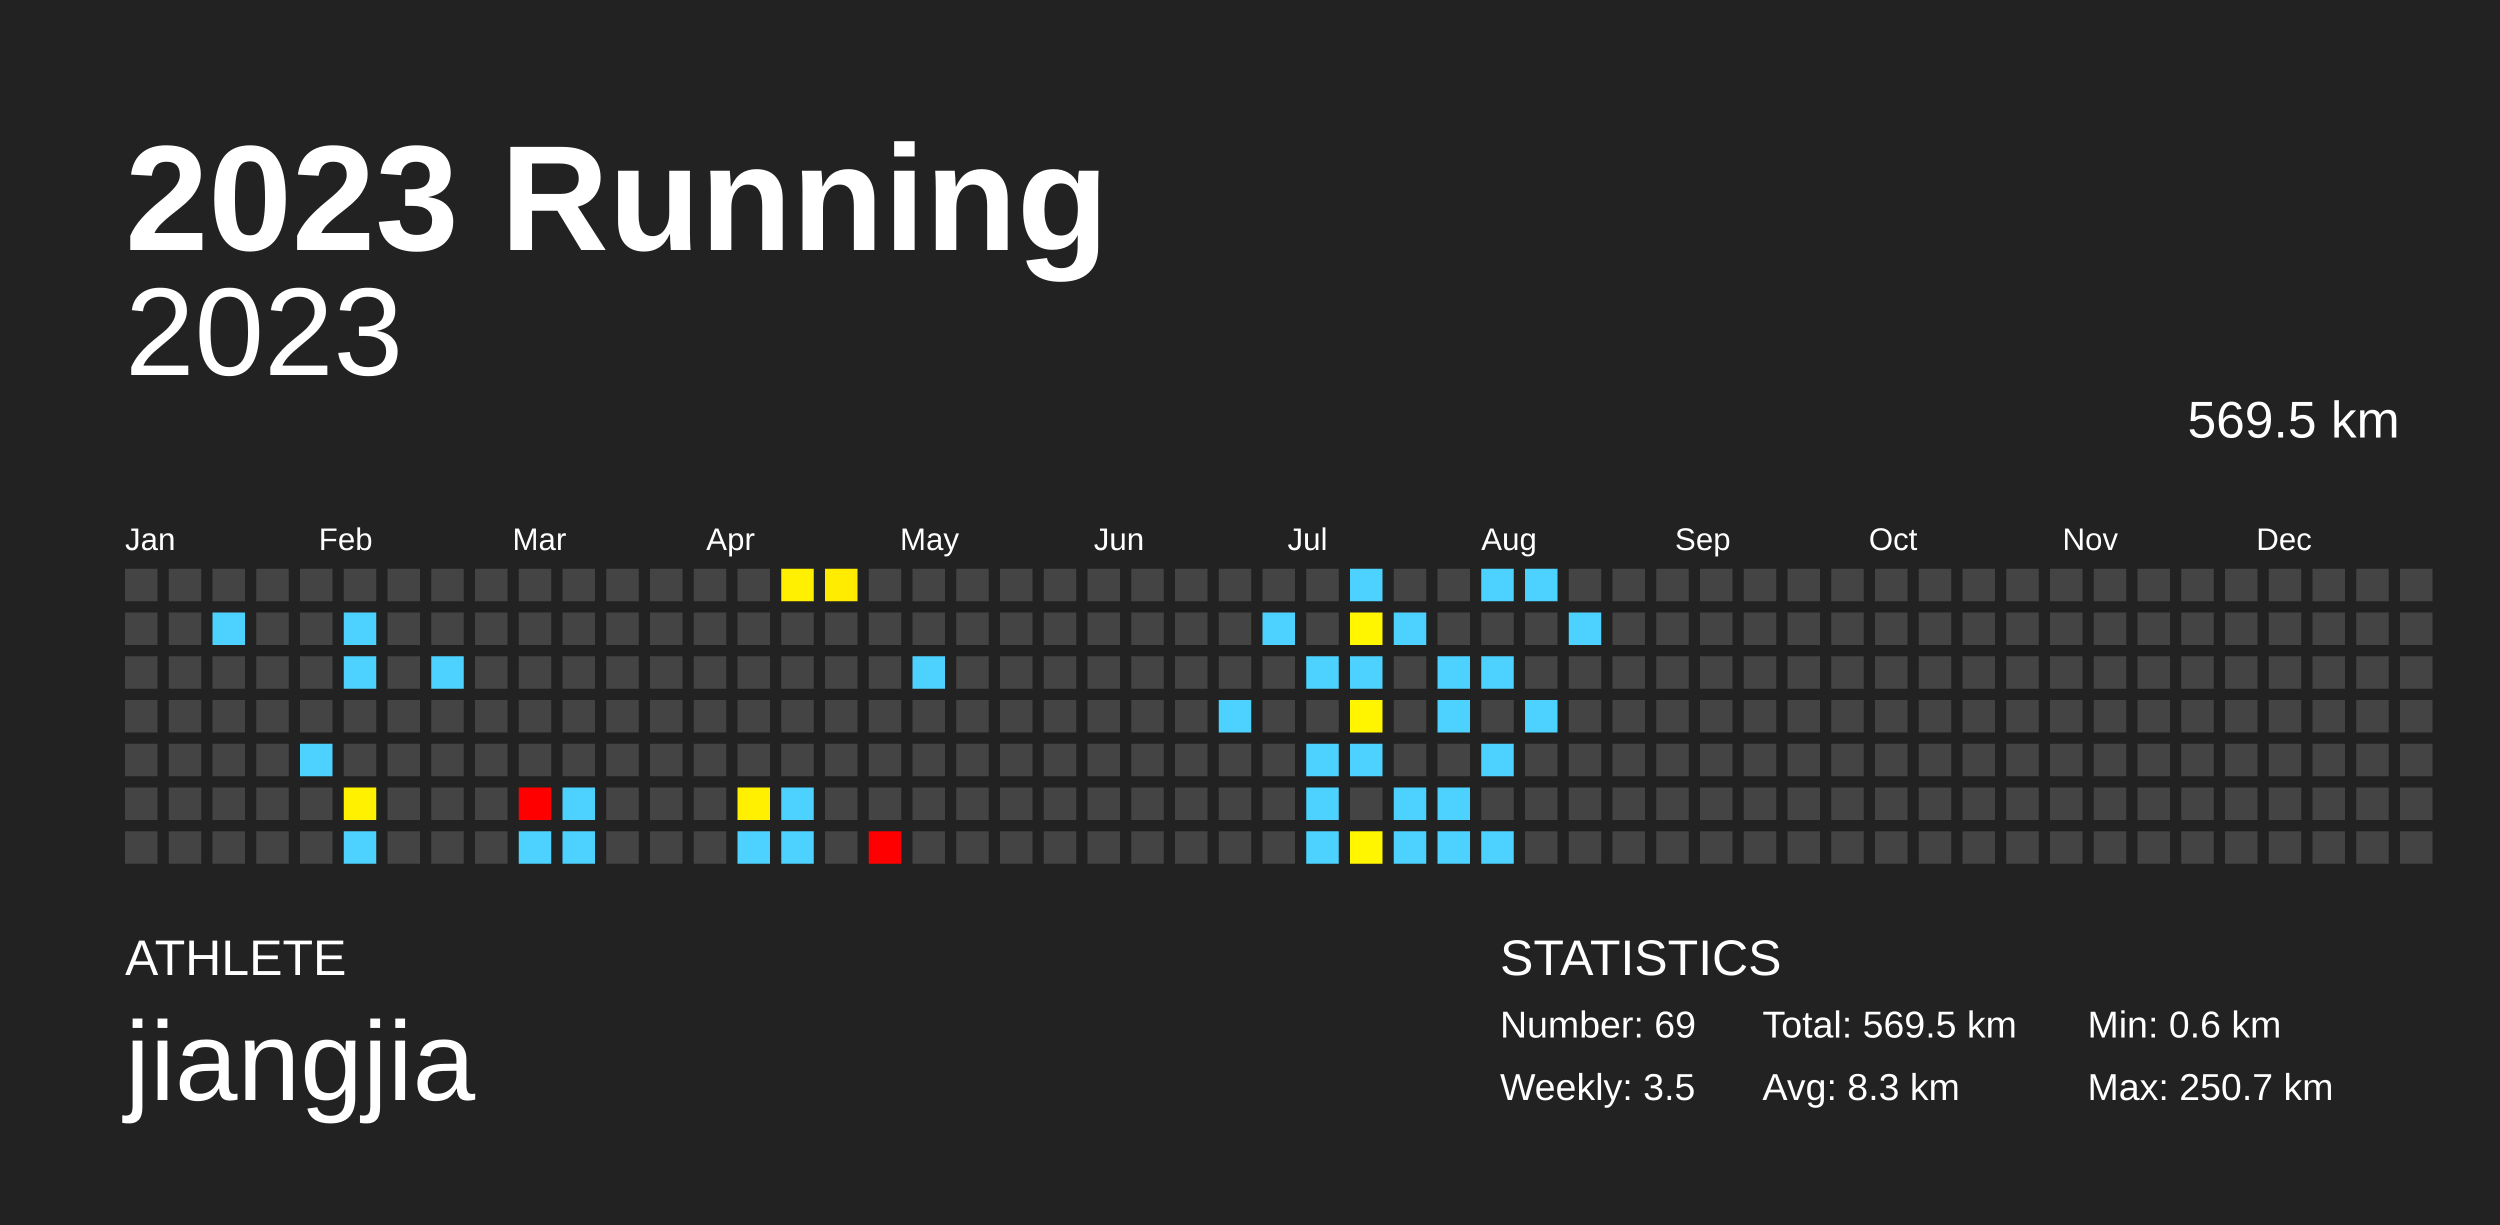
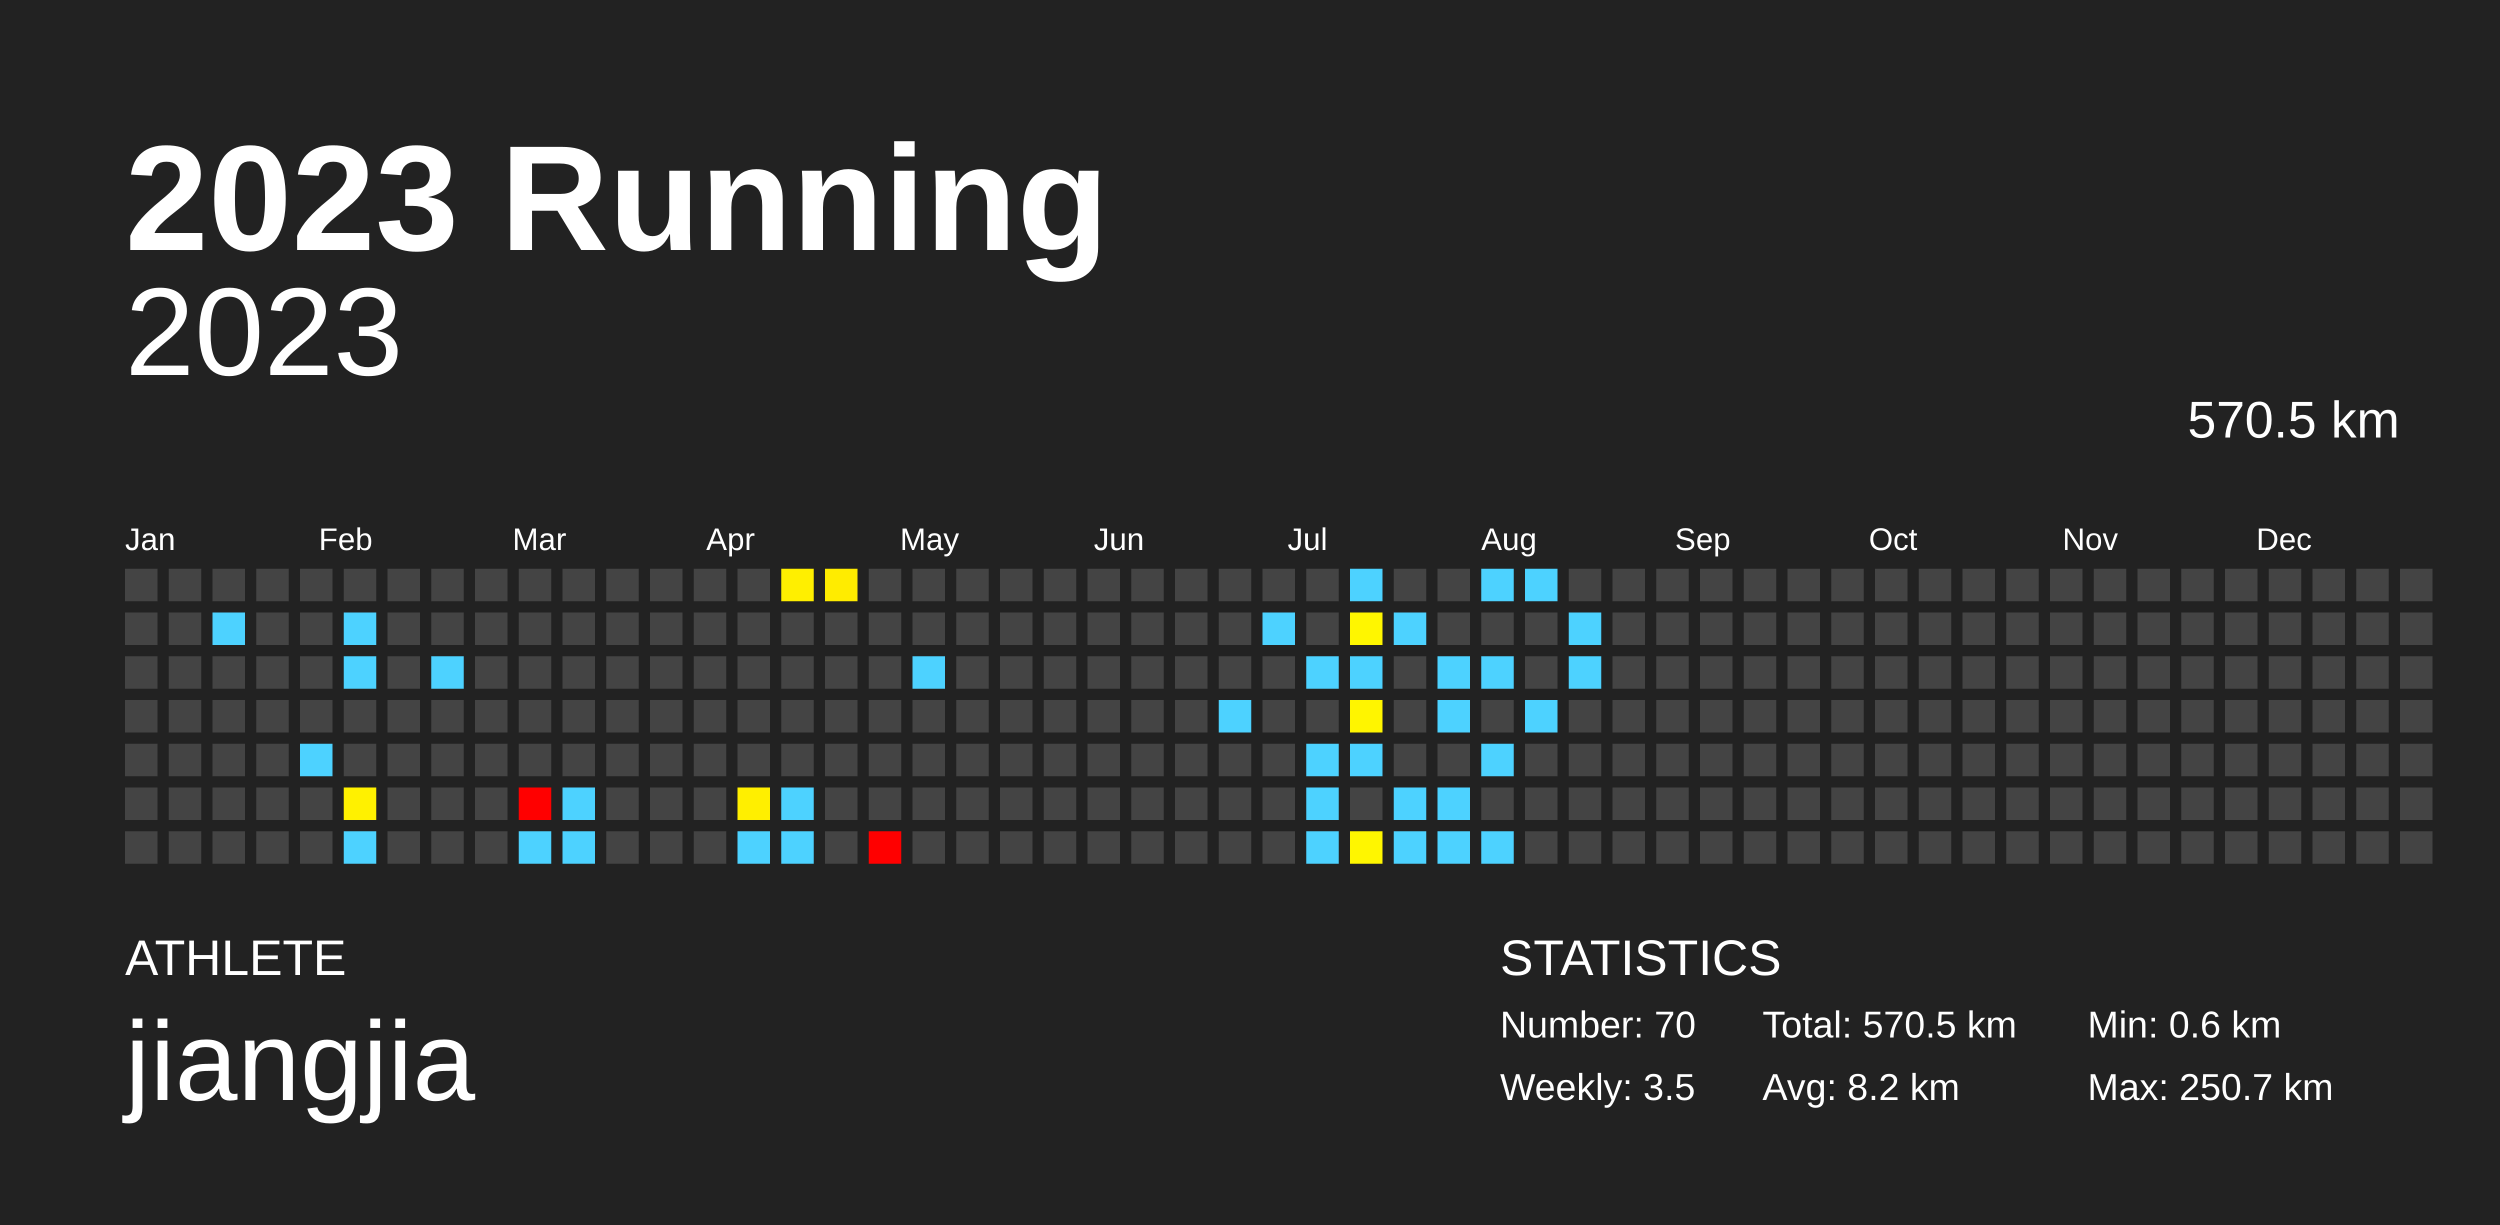
<svg xmlns="http://www.w3.org/2000/svg" baseProfile="full" height="98mm" version="1.1" viewBox="0,0,200,98" width="200mm">
  <defs />
  <rect fill="#222222" height="98" width="200" x="0" y="0" />
  <text fill="#FFFFFF" style="font-size:12px; font-family:Arial; font-weight:bold;" x="10" y="20">2023 Running</text>
  <text fill="#FFFFFF" style="font-size:4px; font-family:Arial" x="10" y="78">ATHLETE</text>
  <text fill="#FFFFFF" style="font-size:9px; font-family:Arial" x="10" y="88">jiangjia</text>
  <text fill="#FFFFFF" style="font-size:4px; font-family:Arial" x="120" y="78">STATISTICS</text>
-   <text fill="#FFFFFF" style="font-size:3px; font-family:Arial" x="120" y="83">Number: 69</text>
+   <text fill="#FFFFFF" style="font-size:3px; font-family:Arial" x="120" y="83">Number: 70</text>
  <text fill="#FFFFFF" style="font-size:3px; font-family:Arial" x="120" y="88">Weekly: 3.5</text>
-   <text fill="#FFFFFF" style="font-size:3px; font-family:Arial" x="141" y="83">Total: 569.5 km</text>
-   <text fill="#FFFFFF" style="font-size:3px; font-family:Arial" x="141" y="88">Avg: 8.3 km</text>
+   <text fill="#FFFFFF" style="font-size:3px; font-family:Arial" x="141" y="83">Total: 570.5 km</text>
+   <text fill="#FFFFFF" style="font-size:3px; font-family:Arial" x="141" y="88">Avg: 8.2 km</text>
  <text fill="#FFFFFF" style="font-size:3px; font-family:Arial" x="167" y="83">Min: 0.6 km</text>
  <text fill="#FFFFFF" style="font-size:3px; font-family:Arial" x="167" y="88">Max: 250.7 km</text>
  <text alignment-baseline="hanging" fill="#FFFFFF" style="font-size:10.0px; font-family:Arial;" x="10" y="30">2023</text>
-   <text alignment-baseline="hanging" fill="#FFFFFF" style="font-size:4.125px; font-family:Arial;" x="175" y="35">569.5 km</text>
+   <text alignment-baseline="hanging" fill="#FFFFFF" style="font-size:4.125px; font-family:Arial;" x="175" y="35">570.5 km</text>
  <text fill="#FFFFFF" style="font-size:2.5px; font-family:Arial" x="10.0" y="44">Jan</text>
  <text fill="#FFFFFF" style="font-size:2.5px; font-family:Arial" x="25.5" y="44">Feb</text>
  <text fill="#FFFFFF" style="font-size:2.5px; font-family:Arial" x="41.0" y="44">Mar</text>
  <text fill="#FFFFFF" style="font-size:2.5px; font-family:Arial" x="56.5" y="44">Apr</text>
  <text fill="#FFFFFF" style="font-size:2.5px; font-family:Arial" x="72.0" y="44">May</text>
  <text fill="#FFFFFF" style="font-size:2.5px; font-family:Arial" x="87.5" y="44">Jun</text>
  <text fill="#FFFFFF" style="font-size:2.5px; font-family:Arial" x="103.0" y="44">Jul</text>
  <text fill="#FFFFFF" style="font-size:2.5px; font-family:Arial" x="118.5" y="44">Aug</text>
  <text fill="#FFFFFF" style="font-size:2.5px; font-family:Arial" x="134.0" y="44">Sep</text>
  <text fill="#FFFFFF" style="font-size:2.5px; font-family:Arial" x="149.5" y="44">Oct</text>
  <text fill="#FFFFFF" style="font-size:2.5px; font-family:Arial" x="165.0" y="44">Nov</text>
  <text fill="#FFFFFF" style="font-size:2.5px; font-family:Arial" x="180.5" y="44">Dec</text>
  <rect fill="#444444" height="2.6" width="2.6" x="10.0" y="45.5" />
  <rect fill="#444444" height="2.6" width="2.6" x="10.0" y="49.0" />
  <rect fill="#444444" height="2.6" width="2.6" x="10.0" y="52.5" />
  <rect fill="#444444" height="2.6" width="2.6" x="10.0" y="56.0" />
  <rect fill="#444444" height="2.6" width="2.6" x="10.0" y="59.5" />
  <rect fill="#444444" height="2.6" width="2.6" x="10.0" y="63.0" />
  <rect fill="#444444" height="2.6" width="2.6" x="10.0" y="66.5" />
  <rect fill="#444444" height="2.6" width="2.6" x="13.5" y="45.5" />
  <rect fill="#444444" height="2.6" width="2.6" x="13.5" y="49.0" />
  <rect fill="#444444" height="2.6" width="2.6" x="13.5" y="52.5" />
  <rect fill="#444444" height="2.6" width="2.6" x="13.5" y="56.0" />
  <rect fill="#444444" height="2.6" width="2.6" x="13.5" y="59.5" />
  <rect fill="#444444" height="2.6" width="2.6" x="13.5" y="63.0" />
  <rect fill="#444444" height="2.6" width="2.6" x="13.5" y="66.5" />
  <rect fill="#444444" height="2.6" width="2.6" x="17.0" y="45.5" />
  <rect fill="#4dd2ff" height="2.6" width="2.6" x="17.0" y="49.0" />
  <rect fill="#444444" height="2.6" width="2.6" x="17.0" y="52.5" />
  <rect fill="#444444" height="2.6" width="2.6" x="17.0" y="56.0" />
  <rect fill="#444444" height="2.6" width="2.6" x="17.0" y="59.5" />
  <rect fill="#444444" height="2.6" width="2.6" x="17.0" y="63.0" />
  <rect fill="#444444" height="2.6" width="2.6" x="17.0" y="66.5" />
  <rect fill="#444444" height="2.6" width="2.6" x="20.5" y="45.5" />
  <rect fill="#444444" height="2.6" width="2.6" x="20.5" y="49.0" />
  <rect fill="#444444" height="2.6" width="2.6" x="20.5" y="52.5" />
  <rect fill="#444444" height="2.6" width="2.6" x="20.5" y="56.0" />
  <rect fill="#444444" height="2.6" width="2.6" x="20.5" y="59.5" />
  <rect fill="#444444" height="2.6" width="2.6" x="20.5" y="63.0" />
  <rect fill="#444444" height="2.6" width="2.6" x="20.5" y="66.5" />
  <rect fill="#444444" height="2.6" width="2.6" x="24.0" y="45.5" />
  <rect fill="#444444" height="2.6" width="2.6" x="24.0" y="49.0" />
  <rect fill="#444444" height="2.6" width="2.6" x="24.0" y="52.5" />
  <rect fill="#444444" height="2.6" width="2.6" x="24.0" y="56.0" />
  <rect fill="#4dd2ff" height="2.6" width="2.6" x="24.0" y="59.5" />
  <rect fill="#444444" height="2.6" width="2.6" x="24.0" y="63.0" />
  <rect fill="#444444" height="2.6" width="2.6" x="24.0" y="66.5" />
  <rect fill="#444444" height="2.6" width="2.6" x="27.5" y="45.5" />
  <rect fill="#4dd2ff" height="2.6" width="2.6" x="27.5" y="49.0" />
  <rect fill="#4dd2ff" height="2.6" width="2.6" x="27.5" y="52.5" />
  <rect fill="#444444" height="2.6" width="2.6" x="27.5" y="56.0" />
  <rect fill="#444444" height="2.6" width="2.6" x="27.5" y="59.5" />
  <rect fill="#fff100" height="2.6" width="2.6" x="27.5" y="63.0" />
  <rect fill="#4dd2ff" height="2.6" width="2.6" x="27.5" y="66.5" />
  <rect fill="#444444" height="2.6" width="2.6" x="31.0" y="45.5" />
  <rect fill="#444444" height="2.6" width="2.6" x="31.0" y="49.0" />
  <rect fill="#444444" height="2.6" width="2.6" x="31.0" y="52.5" />
  <rect fill="#444444" height="2.6" width="2.6" x="31.0" y="56.0" />
  <rect fill="#444444" height="2.6" width="2.6" x="31.0" y="59.5" />
  <rect fill="#444444" height="2.6" width="2.6" x="31.0" y="63.0" />
  <rect fill="#444444" height="2.6" width="2.6" x="31.0" y="66.5" />
  <rect fill="#444444" height="2.6" width="2.6" x="34.5" y="45.5" />
  <rect fill="#444444" height="2.6" width="2.6" x="34.5" y="49.0" />
  <rect fill="#4dd2ff" height="2.6" width="2.6" x="34.5" y="52.5" />
  <rect fill="#444444" height="2.6" width="2.6" x="34.5" y="56.0" />
  <rect fill="#444444" height="2.6" width="2.6" x="34.5" y="59.5" />
  <rect fill="#444444" height="2.6" width="2.6" x="34.5" y="63.0" />
  <rect fill="#444444" height="2.6" width="2.6" x="34.5" y="66.5" />
  <rect fill="#444444" height="2.6" width="2.6" x="38.0" y="45.5" />
  <rect fill="#444444" height="2.6" width="2.6" x="38.0" y="49.0" />
  <rect fill="#444444" height="2.6" width="2.6" x="38.0" y="52.5" />
  <rect fill="#444444" height="2.6" width="2.6" x="38.0" y="56.0" />
  <rect fill="#444444" height="2.6" width="2.6" x="38.0" y="59.5" />
  <rect fill="#444444" height="2.6" width="2.6" x="38.0" y="63.0" />
  <rect fill="#444444" height="2.6" width="2.6" x="38.0" y="66.5" />
  <rect fill="#444444" height="2.6" width="2.6" x="41.5" y="45.5" />
  <rect fill="#444444" height="2.6" width="2.6" x="41.5" y="49.0" />
  <rect fill="#444444" height="2.6" width="2.6" x="41.5" y="52.5" />
  <rect fill="#444444" height="2.6" width="2.6" x="41.5" y="56.0" />
  <rect fill="#444444" height="2.6" width="2.6" x="41.5" y="59.5" />
  <rect fill="red" height="2.6" width="2.6" x="41.5" y="63.0" />
  <rect fill="#4dd2ff" height="2.6" width="2.6" x="41.5" y="66.5" />
  <rect fill="#444444" height="2.6" width="2.6" x="45.0" y="45.5" />
  <rect fill="#444444" height="2.6" width="2.6" x="45.0" y="49.0" />
  <rect fill="#444444" height="2.6" width="2.6" x="45.0" y="52.5" />
  <rect fill="#444444" height="2.6" width="2.6" x="45.0" y="56.0" />
  <rect fill="#444444" height="2.6" width="2.6" x="45.0" y="59.5" />
  <rect fill="#4dd2ff" height="2.6" width="2.6" x="45.0" y="63.0" />
  <rect fill="#4dd2ff" height="2.6" width="2.6" x="45.0" y="66.5" />
  <rect fill="#444444" height="2.6" width="2.6" x="48.5" y="45.5" />
  <rect fill="#444444" height="2.6" width="2.6" x="48.5" y="49.0" />
  <rect fill="#444444" height="2.6" width="2.6" x="48.5" y="52.5" />
  <rect fill="#444444" height="2.6" width="2.6" x="48.5" y="56.0" />
  <rect fill="#444444" height="2.6" width="2.6" x="48.5" y="59.5" />
  <rect fill="#444444" height="2.6" width="2.6" x="48.5" y="63.0" />
  <rect fill="#444444" height="2.6" width="2.6" x="48.5" y="66.5" />
  <rect fill="#444444" height="2.6" width="2.6" x="52.0" y="45.5" />
  <rect fill="#444444" height="2.6" width="2.6" x="52.0" y="49.0" />
  <rect fill="#444444" height="2.6" width="2.6" x="52.0" y="52.5" />
  <rect fill="#444444" height="2.6" width="2.6" x="52.0" y="56.0" />
  <rect fill="#444444" height="2.6" width="2.6" x="52.0" y="59.5" />
  <rect fill="#444444" height="2.6" width="2.6" x="52.0" y="63.0" />
  <rect fill="#444444" height="2.6" width="2.6" x="52.0" y="66.5" />
  <rect fill="#444444" height="2.6" width="2.6" x="55.5" y="45.5" />
  <rect fill="#444444" height="2.6" width="2.6" x="55.5" y="49.0" />
  <rect fill="#444444" height="2.6" width="2.6" x="55.5" y="52.5" />
  <rect fill="#444444" height="2.6" width="2.6" x="55.5" y="56.0" />
  <rect fill="#444444" height="2.6" width="2.6" x="55.5" y="59.5" />
  <rect fill="#444444" height="2.6" width="2.6" x="55.5" y="63.0" />
  <rect fill="#444444" height="2.6" width="2.6" x="55.5" y="66.5" />
  <rect fill="#444444" height="2.6" width="2.6" x="59.0" y="45.5" />
  <rect fill="#444444" height="2.6" width="2.6" x="59.0" y="49.0" />
  <rect fill="#444444" height="2.6" width="2.6" x="59.0" y="52.5" />
  <rect fill="#444444" height="2.6" width="2.6" x="59.0" y="56.0" />
  <rect fill="#444444" height="2.6" width="2.6" x="59.0" y="59.5" />
  <rect fill="#ffef00" height="2.6" width="2.6" x="59.0" y="63.0" />
  <rect fill="#4dd2ff" height="2.6" width="2.6" x="59.0" y="66.5" />
  <rect fill="#ffef00" height="2.6" width="2.6" x="62.5" y="45.5" />
  <rect fill="#444444" height="2.6" width="2.6" x="62.5" y="49.0" />
  <rect fill="#444444" height="2.6" width="2.6" x="62.5" y="52.5" />
  <rect fill="#444444" height="2.6" width="2.6" x="62.5" y="56.0" />
  <rect fill="#444444" height="2.6" width="2.6" x="62.5" y="59.5" />
  <rect fill="#4dd2ff" height="2.6" width="2.6" x="62.5" y="63.0" />
  <rect fill="#4dd2ff" height="2.6" width="2.6" x="62.5" y="66.5" />
  <rect fill="#ffec00" height="2.6" width="2.6" x="66.0" y="45.5" />
  <rect fill="#444444" height="2.6" width="2.6" x="66.0" y="49.0" />
  <rect fill="#444444" height="2.6" width="2.6" x="66.0" y="52.5" />
  <rect fill="#444444" height="2.6" width="2.6" x="66.0" y="56.0" />
  <rect fill="#444444" height="2.6" width="2.6" x="66.0" y="59.5" />
  <rect fill="#444444" height="2.6" width="2.6" x="66.0" y="63.0" />
  <rect fill="#444444" height="2.6" width="2.6" x="66.0" y="66.5" />
  <rect fill="#444444" height="2.6" width="2.6" x="69.5" y="45.5" />
  <rect fill="#444444" height="2.6" width="2.6" x="69.5" y="49.0" />
  <rect fill="#444444" height="2.6" width="2.6" x="69.5" y="52.5" />
  <rect fill="#444444" height="2.6" width="2.6" x="69.5" y="56.0" />
  <rect fill="#444444" height="2.6" width="2.6" x="69.5" y="59.5" />
  <rect fill="#444444" height="2.6" width="2.6" x="69.5" y="63.0" />
  <rect fill="red" height="2.6" width="2.6" x="69.5" y="66.5" />
  <rect fill="#444444" height="2.6" width="2.6" x="73.0" y="45.5" />
  <rect fill="#444444" height="2.6" width="2.6" x="73.0" y="49.0" />
  <rect fill="#4dd2ff" height="2.6" width="2.6" x="73.0" y="52.5" />
  <rect fill="#444444" height="2.6" width="2.6" x="73.0" y="56.0" />
  <rect fill="#444444" height="2.6" width="2.6" x="73.0" y="59.5" />
  <rect fill="#444444" height="2.6" width="2.6" x="73.0" y="63.0" />
  <rect fill="#444444" height="2.6" width="2.6" x="73.0" y="66.5" />
  <rect fill="#444444" height="2.6" width="2.6" x="76.5" y="45.5" />
  <rect fill="#444444" height="2.6" width="2.6" x="76.5" y="49.0" />
  <rect fill="#444444" height="2.6" width="2.6" x="76.5" y="52.5" />
  <rect fill="#444444" height="2.6" width="2.6" x="76.5" y="56.0" />
  <rect fill="#444444" height="2.6" width="2.6" x="76.5" y="59.5" />
  <rect fill="#444444" height="2.6" width="2.6" x="76.5" y="63.0" />
  <rect fill="#444444" height="2.6" width="2.6" x="76.5" y="66.5" />
  <rect fill="#444444" height="2.6" width="2.6" x="80.0" y="45.5" />
  <rect fill="#444444" height="2.6" width="2.6" x="80.0" y="49.0" />
  <rect fill="#444444" height="2.6" width="2.6" x="80.0" y="52.5" />
  <rect fill="#444444" height="2.6" width="2.6" x="80.0" y="56.0" />
  <rect fill="#444444" height="2.6" width="2.6" x="80.0" y="59.5" />
  <rect fill="#444444" height="2.6" width="2.6" x="80.0" y="63.0" />
  <rect fill="#444444" height="2.6" width="2.6" x="80.0" y="66.5" />
  <rect fill="#444444" height="2.6" width="2.6" x="83.5" y="45.5" />
  <rect fill="#444444" height="2.6" width="2.6" x="83.5" y="49.0" />
  <rect fill="#444444" height="2.6" width="2.6" x="83.5" y="52.5" />
  <rect fill="#444444" height="2.6" width="2.6" x="83.5" y="56.0" />
  <rect fill="#444444" height="2.6" width="2.6" x="83.5" y="59.5" />
  <rect fill="#444444" height="2.6" width="2.6" x="83.5" y="63.0" />
  <rect fill="#444444" height="2.6" width="2.6" x="83.5" y="66.5" />
  <rect fill="#444444" height="2.6" width="2.6" x="87.0" y="45.5" />
  <rect fill="#444444" height="2.6" width="2.6" x="87.0" y="49.0" />
  <rect fill="#444444" height="2.6" width="2.6" x="87.0" y="52.5" />
  <rect fill="#444444" height="2.6" width="2.6" x="87.0" y="56.0" />
  <rect fill="#444444" height="2.6" width="2.6" x="87.0" y="59.5" />
  <rect fill="#444444" height="2.6" width="2.6" x="87.0" y="63.0" />
  <rect fill="#444444" height="2.6" width="2.6" x="87.0" y="66.5" />
  <rect fill="#444444" height="2.6" width="2.6" x="90.5" y="45.5" />
  <rect fill="#444444" height="2.6" width="2.6" x="90.5" y="49.0" />
  <rect fill="#444444" height="2.6" width="2.6" x="90.5" y="52.5" />
  <rect fill="#444444" height="2.6" width="2.6" x="90.5" y="56.0" />
  <rect fill="#444444" height="2.6" width="2.6" x="90.5" y="59.5" />
  <rect fill="#444444" height="2.6" width="2.6" x="90.5" y="63.0" />
  <rect fill="#444444" height="2.6" width="2.6" x="90.5" y="66.5" />
  <rect fill="#444444" height="2.6" width="2.6" x="94.0" y="45.5" />
  <rect fill="#444444" height="2.6" width="2.6" x="94.0" y="49.0" />
  <rect fill="#444444" height="2.6" width="2.6" x="94.0" y="52.5" />
  <rect fill="#444444" height="2.6" width="2.6" x="94.0" y="56.0" />
  <rect fill="#444444" height="2.6" width="2.6" x="94.0" y="59.5" />
  <rect fill="#444444" height="2.6" width="2.6" x="94.0" y="63.0" />
  <rect fill="#444444" height="2.6" width="2.6" x="94.0" y="66.5" />
  <rect fill="#444444" height="2.6" width="2.6" x="97.5" y="45.5" />
  <rect fill="#444444" height="2.6" width="2.6" x="97.5" y="49.0" />
  <rect fill="#444444" height="2.6" width="2.6" x="97.5" y="52.5" />
  <rect fill="#4dd2ff" height="2.6" width="2.6" x="97.5" y="56.0" />
  <rect fill="#444444" height="2.6" width="2.6" x="97.5" y="59.5" />
  <rect fill="#444444" height="2.6" width="2.6" x="97.5" y="63.0" />
  <rect fill="#444444" height="2.6" width="2.6" x="97.5" y="66.5" />
  <rect fill="#444444" height="2.6" width="2.6" x="101.0" y="45.5" />
  <rect fill="#4dd2ff" height="2.6" width="2.6" x="101.0" y="49.0" />
  <rect fill="#444444" height="2.6" width="2.6" x="101.0" y="52.5" />
  <rect fill="#444444" height="2.6" width="2.6" x="101.0" y="56.0" />
  <rect fill="#444444" height="2.6" width="2.6" x="101.0" y="59.5" />
  <rect fill="#444444" height="2.6" width="2.6" x="101.0" y="63.0" />
  <rect fill="#444444" height="2.6" width="2.6" x="101.0" y="66.5" />
  <rect fill="#444444" height="2.6" width="2.6" x="104.5" y="45.5" />
  <rect fill="#444444" height="2.6" width="2.6" x="104.5" y="49.0" />
  <rect fill="#4dd2ff" height="2.6" width="2.6" x="104.5" y="52.5" />
  <rect fill="#444444" height="2.6" width="2.6" x="104.5" y="56.0" />
  <rect fill="#4dd2ff" height="2.6" width="2.6" x="104.5" y="59.5" />
  <rect fill="#4dd2ff" height="2.6" width="2.6" x="104.5" y="63.0" />
  <rect fill="#4dd2ff" height="2.6" width="2.6" x="104.5" y="66.5" />
  <rect fill="#4dd2ff" height="2.6" width="2.6" x="108.0" y="45.5" />
  <rect fill="#fff600" height="2.6" width="2.6" x="108.0" y="49.0" />
  <rect fill="#4dd2ff" height="2.6" width="2.6" x="108.0" y="52.5" />
  <rect fill="#fff500" height="2.6" width="2.6" x="108.0" y="56.0" />
  <rect fill="#4dd2ff" height="2.6" width="2.6" x="108.0" y="59.5" />
  <rect fill="#444444" height="2.6" width="2.6" x="108.0" y="63.0" />
  <rect fill="#fff600" height="2.6" width="2.6" x="108.0" y="66.5" />
  <rect fill="#444444" height="2.6" width="2.6" x="111.5" y="45.5" />
  <rect fill="#4dd2ff" height="2.6" width="2.6" x="111.5" y="49.0" />
  <rect fill="#444444" height="2.6" width="2.6" x="111.5" y="52.5" />
  <rect fill="#444444" height="2.6" width="2.6" x="111.5" y="56.0" />
  <rect fill="#444444" height="2.6" width="2.6" x="111.5" y="59.5" />
  <rect fill="#4dd2ff" height="2.6" width="2.6" x="111.5" y="63.0" />
  <rect fill="#4dd2ff" height="2.6" width="2.6" x="111.5" y="66.5" />
  <rect fill="#444444" height="2.6" width="2.6" x="115.0" y="45.5" />
  <rect fill="#444444" height="2.6" width="2.6" x="115.0" y="49.0" />
  <rect fill="#4dd2ff" height="2.6" width="2.6" x="115.0" y="52.5" />
  <rect fill="#4dd2ff" height="2.6" width="2.6" x="115.0" y="56.0" />
  <rect fill="#444444" height="2.6" width="2.6" x="115.0" y="59.5" />
  <rect fill="#4dd2ff" height="2.6" width="2.6" x="115.0" y="63.0" />
  <rect fill="#4dd2ff" height="2.6" width="2.6" x="115.0" y="66.5" />
  <rect fill="#4dd2ff" height="2.6" width="2.6" x="118.5" y="45.5" />
  <rect fill="#444444" height="2.6" width="2.6" x="118.5" y="49.0" />
  <rect fill="#4dd2ff" height="2.6" width="2.6" x="118.5" y="52.5" />
  <rect fill="#444444" height="2.6" width="2.6" x="118.5" y="56.0" />
  <rect fill="#4dd2ff" height="2.6" width="2.6" x="118.5" y="59.5" />
  <rect fill="#444444" height="2.6" width="2.6" x="118.5" y="63.0" />
  <rect fill="#4dd2ff" height="2.6" width="2.6" x="118.5" y="66.5" />
  <rect fill="#4dd2ff" height="2.6" width="2.6" x="122.0" y="45.5" />
  <rect fill="#444444" height="2.6" width="2.6" x="122.0" y="49.0" />
  <rect fill="#444444" height="2.6" width="2.6" x="122.0" y="52.5" />
  <rect fill="#4dd2ff" height="2.6" width="2.6" x="122.0" y="56.0" />
  <rect fill="#444444" height="2.6" width="2.6" x="122.0" y="59.5" />
  <rect fill="#444444" height="2.6" width="2.6" x="122.0" y="63.0" />
  <rect fill="#444444" height="2.6" width="2.6" x="122.0" y="66.5" />
  <rect fill="#444444" height="2.6" width="2.6" x="125.5" y="45.5" />
  <rect fill="#4dd2ff" height="2.6" width="2.6" x="125.5" y="49.0" />
-   <rect fill="#444444" height="2.6" width="2.6" x="125.5" y="52.5" />
+   <rect fill="#4dd2ff" height="2.6" width="2.6" x="125.5" y="52.5" />
  <rect fill="#444444" height="2.6" width="2.6" x="125.5" y="56.0" />
  <rect fill="#444444" height="2.6" width="2.6" x="125.5" y="59.5" />
  <rect fill="#444444" height="2.6" width="2.6" x="125.5" y="63.0" />
  <rect fill="#444444" height="2.6" width="2.6" x="125.5" y="66.5" />
  <rect fill="#444444" height="2.6" width="2.6" x="129.0" y="45.5" />
  <rect fill="#444444" height="2.6" width="2.6" x="129.0" y="49.0" />
  <rect fill="#444444" height="2.6" width="2.6" x="129.0" y="52.5" />
  <rect fill="#444444" height="2.6" width="2.6" x="129.0" y="56.0" />
  <rect fill="#444444" height="2.6" width="2.6" x="129.0" y="59.5" />
  <rect fill="#444444" height="2.6" width="2.6" x="129.0" y="63.0" />
  <rect fill="#444444" height="2.6" width="2.6" x="129.0" y="66.5" />
  <rect fill="#444444" height="2.6" width="2.6" x="132.5" y="45.5" />
  <rect fill="#444444" height="2.6" width="2.6" x="132.5" y="49.0" />
  <rect fill="#444444" height="2.6" width="2.6" x="132.5" y="52.5" />
  <rect fill="#444444" height="2.6" width="2.6" x="132.5" y="56.0" />
  <rect fill="#444444" height="2.6" width="2.6" x="132.5" y="59.5" />
  <rect fill="#444444" height="2.6" width="2.6" x="132.5" y="63.0" />
  <rect fill="#444444" height="2.6" width="2.6" x="132.5" y="66.5" />
  <rect fill="#444444" height="2.6" width="2.6" x="136.0" y="45.5" />
  <rect fill="#444444" height="2.6" width="2.6" x="136.0" y="49.0" />
  <rect fill="#444444" height="2.6" width="2.6" x="136.0" y="52.5" />
  <rect fill="#444444" height="2.6" width="2.6" x="136.0" y="56.0" />
  <rect fill="#444444" height="2.6" width="2.6" x="136.0" y="59.5" />
  <rect fill="#444444" height="2.6" width="2.6" x="136.0" y="63.0" />
  <rect fill="#444444" height="2.6" width="2.6" x="136.0" y="66.5" />
  <rect fill="#444444" height="2.6" width="2.6" x="139.5" y="45.5" />
  <rect fill="#444444" height="2.6" width="2.6" x="139.5" y="49.0" />
  <rect fill="#444444" height="2.6" width="2.6" x="139.5" y="52.5" />
  <rect fill="#444444" height="2.6" width="2.6" x="139.5" y="56.0" />
  <rect fill="#444444" height="2.6" width="2.6" x="139.5" y="59.5" />
  <rect fill="#444444" height="2.6" width="2.6" x="139.5" y="63.0" />
  <rect fill="#444444" height="2.6" width="2.6" x="139.5" y="66.5" />
  <rect fill="#444444" height="2.6" width="2.6" x="143.0" y="45.5" />
  <rect fill="#444444" height="2.6" width="2.6" x="143.0" y="49.0" />
  <rect fill="#444444" height="2.6" width="2.6" x="143.0" y="52.5" />
  <rect fill="#444444" height="2.6" width="2.6" x="143.0" y="56.0" />
  <rect fill="#444444" height="2.6" width="2.6" x="143.0" y="59.5" />
  <rect fill="#444444" height="2.6" width="2.6" x="143.0" y="63.0" />
  <rect fill="#444444" height="2.6" width="2.6" x="143.0" y="66.5" />
  <rect fill="#444444" height="2.6" width="2.6" x="146.5" y="45.5" />
  <rect fill="#444444" height="2.6" width="2.6" x="146.5" y="49.0" />
  <rect fill="#444444" height="2.6" width="2.6" x="146.5" y="52.5" />
  <rect fill="#444444" height="2.6" width="2.6" x="146.5" y="56.0" />
  <rect fill="#444444" height="2.6" width="2.6" x="146.5" y="59.5" />
  <rect fill="#444444" height="2.6" width="2.6" x="146.5" y="63.0" />
  <rect fill="#444444" height="2.6" width="2.6" x="146.5" y="66.5" />
  <rect fill="#444444" height="2.6" width="2.6" x="150.0" y="45.5" />
  <rect fill="#444444" height="2.6" width="2.6" x="150.0" y="49.0" />
  <rect fill="#444444" height="2.6" width="2.6" x="150.0" y="52.5" />
  <rect fill="#444444" height="2.6" width="2.6" x="150.0" y="56.0" />
  <rect fill="#444444" height="2.6" width="2.6" x="150.0" y="59.5" />
  <rect fill="#444444" height="2.6" width="2.6" x="150.0" y="63.0" />
  <rect fill="#444444" height="2.6" width="2.6" x="150.0" y="66.5" />
  <rect fill="#444444" height="2.6" width="2.6" x="153.5" y="45.5" />
  <rect fill="#444444" height="2.6" width="2.6" x="153.5" y="49.0" />
  <rect fill="#444444" height="2.6" width="2.6" x="153.5" y="52.5" />
  <rect fill="#444444" height="2.6" width="2.6" x="153.5" y="56.0" />
  <rect fill="#444444" height="2.6" width="2.6" x="153.5" y="59.5" />
  <rect fill="#444444" height="2.6" width="2.6" x="153.5" y="63.0" />
  <rect fill="#444444" height="2.6" width="2.6" x="153.5" y="66.5" />
  <rect fill="#444444" height="2.6" width="2.6" x="157.0" y="45.5" />
  <rect fill="#444444" height="2.6" width="2.6" x="157.0" y="49.0" />
  <rect fill="#444444" height="2.6" width="2.6" x="157.0" y="52.5" />
  <rect fill="#444444" height="2.6" width="2.6" x="157.0" y="56.0" />
  <rect fill="#444444" height="2.6" width="2.6" x="157.0" y="59.5" />
  <rect fill="#444444" height="2.6" width="2.6" x="157.0" y="63.0" />
  <rect fill="#444444" height="2.6" width="2.6" x="157.0" y="66.5" />
  <rect fill="#444444" height="2.6" width="2.6" x="160.5" y="45.5" />
  <rect fill="#444444" height="2.6" width="2.6" x="160.5" y="49.0" />
  <rect fill="#444444" height="2.6" width="2.6" x="160.5" y="52.5" />
  <rect fill="#444444" height="2.6" width="2.6" x="160.5" y="56.0" />
  <rect fill="#444444" height="2.6" width="2.6" x="160.5" y="59.5" />
  <rect fill="#444444" height="2.6" width="2.6" x="160.5" y="63.0" />
  <rect fill="#444444" height="2.6" width="2.6" x="160.5" y="66.5" />
  <rect fill="#444444" height="2.6" width="2.6" x="164.0" y="45.5" />
  <rect fill="#444444" height="2.6" width="2.6" x="164.0" y="49.0" />
  <rect fill="#444444" height="2.6" width="2.6" x="164.0" y="52.5" />
  <rect fill="#444444" height="2.6" width="2.6" x="164.0" y="56.0" />
  <rect fill="#444444" height="2.6" width="2.6" x="164.0" y="59.5" />
  <rect fill="#444444" height="2.6" width="2.6" x="164.0" y="63.0" />
  <rect fill="#444444" height="2.6" width="2.6" x="164.0" y="66.5" />
  <rect fill="#444444" height="2.6" width="2.6" x="167.5" y="45.5" />
  <rect fill="#444444" height="2.6" width="2.6" x="167.5" y="49.0" />
  <rect fill="#444444" height="2.6" width="2.6" x="167.5" y="52.5" />
  <rect fill="#444444" height="2.6" width="2.6" x="167.5" y="56.0" />
  <rect fill="#444444" height="2.6" width="2.6" x="167.5" y="59.5" />
  <rect fill="#444444" height="2.6" width="2.6" x="167.5" y="63.0" />
  <rect fill="#444444" height="2.6" width="2.6" x="167.5" y="66.5" />
  <rect fill="#444444" height="2.6" width="2.6" x="171.0" y="45.5" />
  <rect fill="#444444" height="2.6" width="2.6" x="171.0" y="49.0" />
  <rect fill="#444444" height="2.6" width="2.6" x="171.0" y="52.5" />
  <rect fill="#444444" height="2.6" width="2.6" x="171.0" y="56.0" />
  <rect fill="#444444" height="2.6" width="2.6" x="171.0" y="59.5" />
  <rect fill="#444444" height="2.6" width="2.6" x="171.0" y="63.0" />
  <rect fill="#444444" height="2.6" width="2.6" x="171.0" y="66.5" />
  <rect fill="#444444" height="2.6" width="2.6" x="174.5" y="45.5" />
  <rect fill="#444444" height="2.6" width="2.6" x="174.5" y="49.0" />
  <rect fill="#444444" height="2.6" width="2.6" x="174.5" y="52.5" />
  <rect fill="#444444" height="2.6" width="2.6" x="174.5" y="56.0" />
  <rect fill="#444444" height="2.6" width="2.6" x="174.5" y="59.5" />
  <rect fill="#444444" height="2.6" width="2.6" x="174.5" y="63.0" />
  <rect fill="#444444" height="2.6" width="2.6" x="174.5" y="66.5" />
  <rect fill="#444444" height="2.6" width="2.6" x="178.0" y="45.5" />
  <rect fill="#444444" height="2.6" width="2.6" x="178.0" y="49.0" />
  <rect fill="#444444" height="2.6" width="2.6" x="178.0" y="52.5" />
  <rect fill="#444444" height="2.6" width="2.6" x="178.0" y="56.0" />
  <rect fill="#444444" height="2.6" width="2.6" x="178.0" y="59.5" />
  <rect fill="#444444" height="2.6" width="2.6" x="178.0" y="63.0" />
  <rect fill="#444444" height="2.6" width="2.6" x="178.0" y="66.5" />
  <rect fill="#444444" height="2.6" width="2.6" x="181.5" y="45.5" />
  <rect fill="#444444" height="2.6" width="2.6" x="181.5" y="49.0" />
  <rect fill="#444444" height="2.6" width="2.6" x="181.5" y="52.5" />
  <rect fill="#444444" height="2.6" width="2.6" x="181.5" y="56.0" />
  <rect fill="#444444" height="2.6" width="2.6" x="181.5" y="59.5" />
  <rect fill="#444444" height="2.6" width="2.6" x="181.5" y="63.0" />
  <rect fill="#444444" height="2.6" width="2.6" x="181.5" y="66.5" />
  <rect fill="#444444" height="2.6" width="2.6" x="185.0" y="45.5" />
  <rect fill="#444444" height="2.6" width="2.6" x="185.0" y="49.0" />
  <rect fill="#444444" height="2.6" width="2.6" x="185.0" y="52.5" />
  <rect fill="#444444" height="2.6" width="2.6" x="185.0" y="56.0" />
  <rect fill="#444444" height="2.6" width="2.6" x="185.0" y="59.5" />
  <rect fill="#444444" height="2.6" width="2.6" x="185.0" y="63.0" />
  <rect fill="#444444" height="2.6" width="2.6" x="185.0" y="66.5" />
  <rect fill="#444444" height="2.6" width="2.6" x="188.5" y="45.5" />
  <rect fill="#444444" height="2.6" width="2.6" x="188.5" y="49.0" />
  <rect fill="#444444" height="2.6" width="2.6" x="188.5" y="52.5" />
  <rect fill="#444444" height="2.6" width="2.6" x="188.5" y="56.0" />
  <rect fill="#444444" height="2.6" width="2.6" x="188.5" y="59.5" />
  <rect fill="#444444" height="2.6" width="2.6" x="188.5" y="63.0" />
  <rect fill="#444444" height="2.6" width="2.6" x="188.5" y="66.5" />
  <rect fill="#444444" height="2.6" width="2.6" x="192.0" y="45.5" />
  <rect fill="#444444" height="2.6" width="2.6" x="192.0" y="49.0" />
  <rect fill="#444444" height="2.6" width="2.6" x="192.0" y="52.5" />
  <rect fill="#444444" height="2.6" width="2.6" x="192.0" y="56.0" />
  <rect fill="#444444" height="2.6" width="2.6" x="192.0" y="59.5" />
  <rect fill="#444444" height="2.6" width="2.6" x="192.0" y="63.0" />
  <rect fill="#444444" height="2.6" width="2.6" x="192.0" y="66.5" />
</svg>
